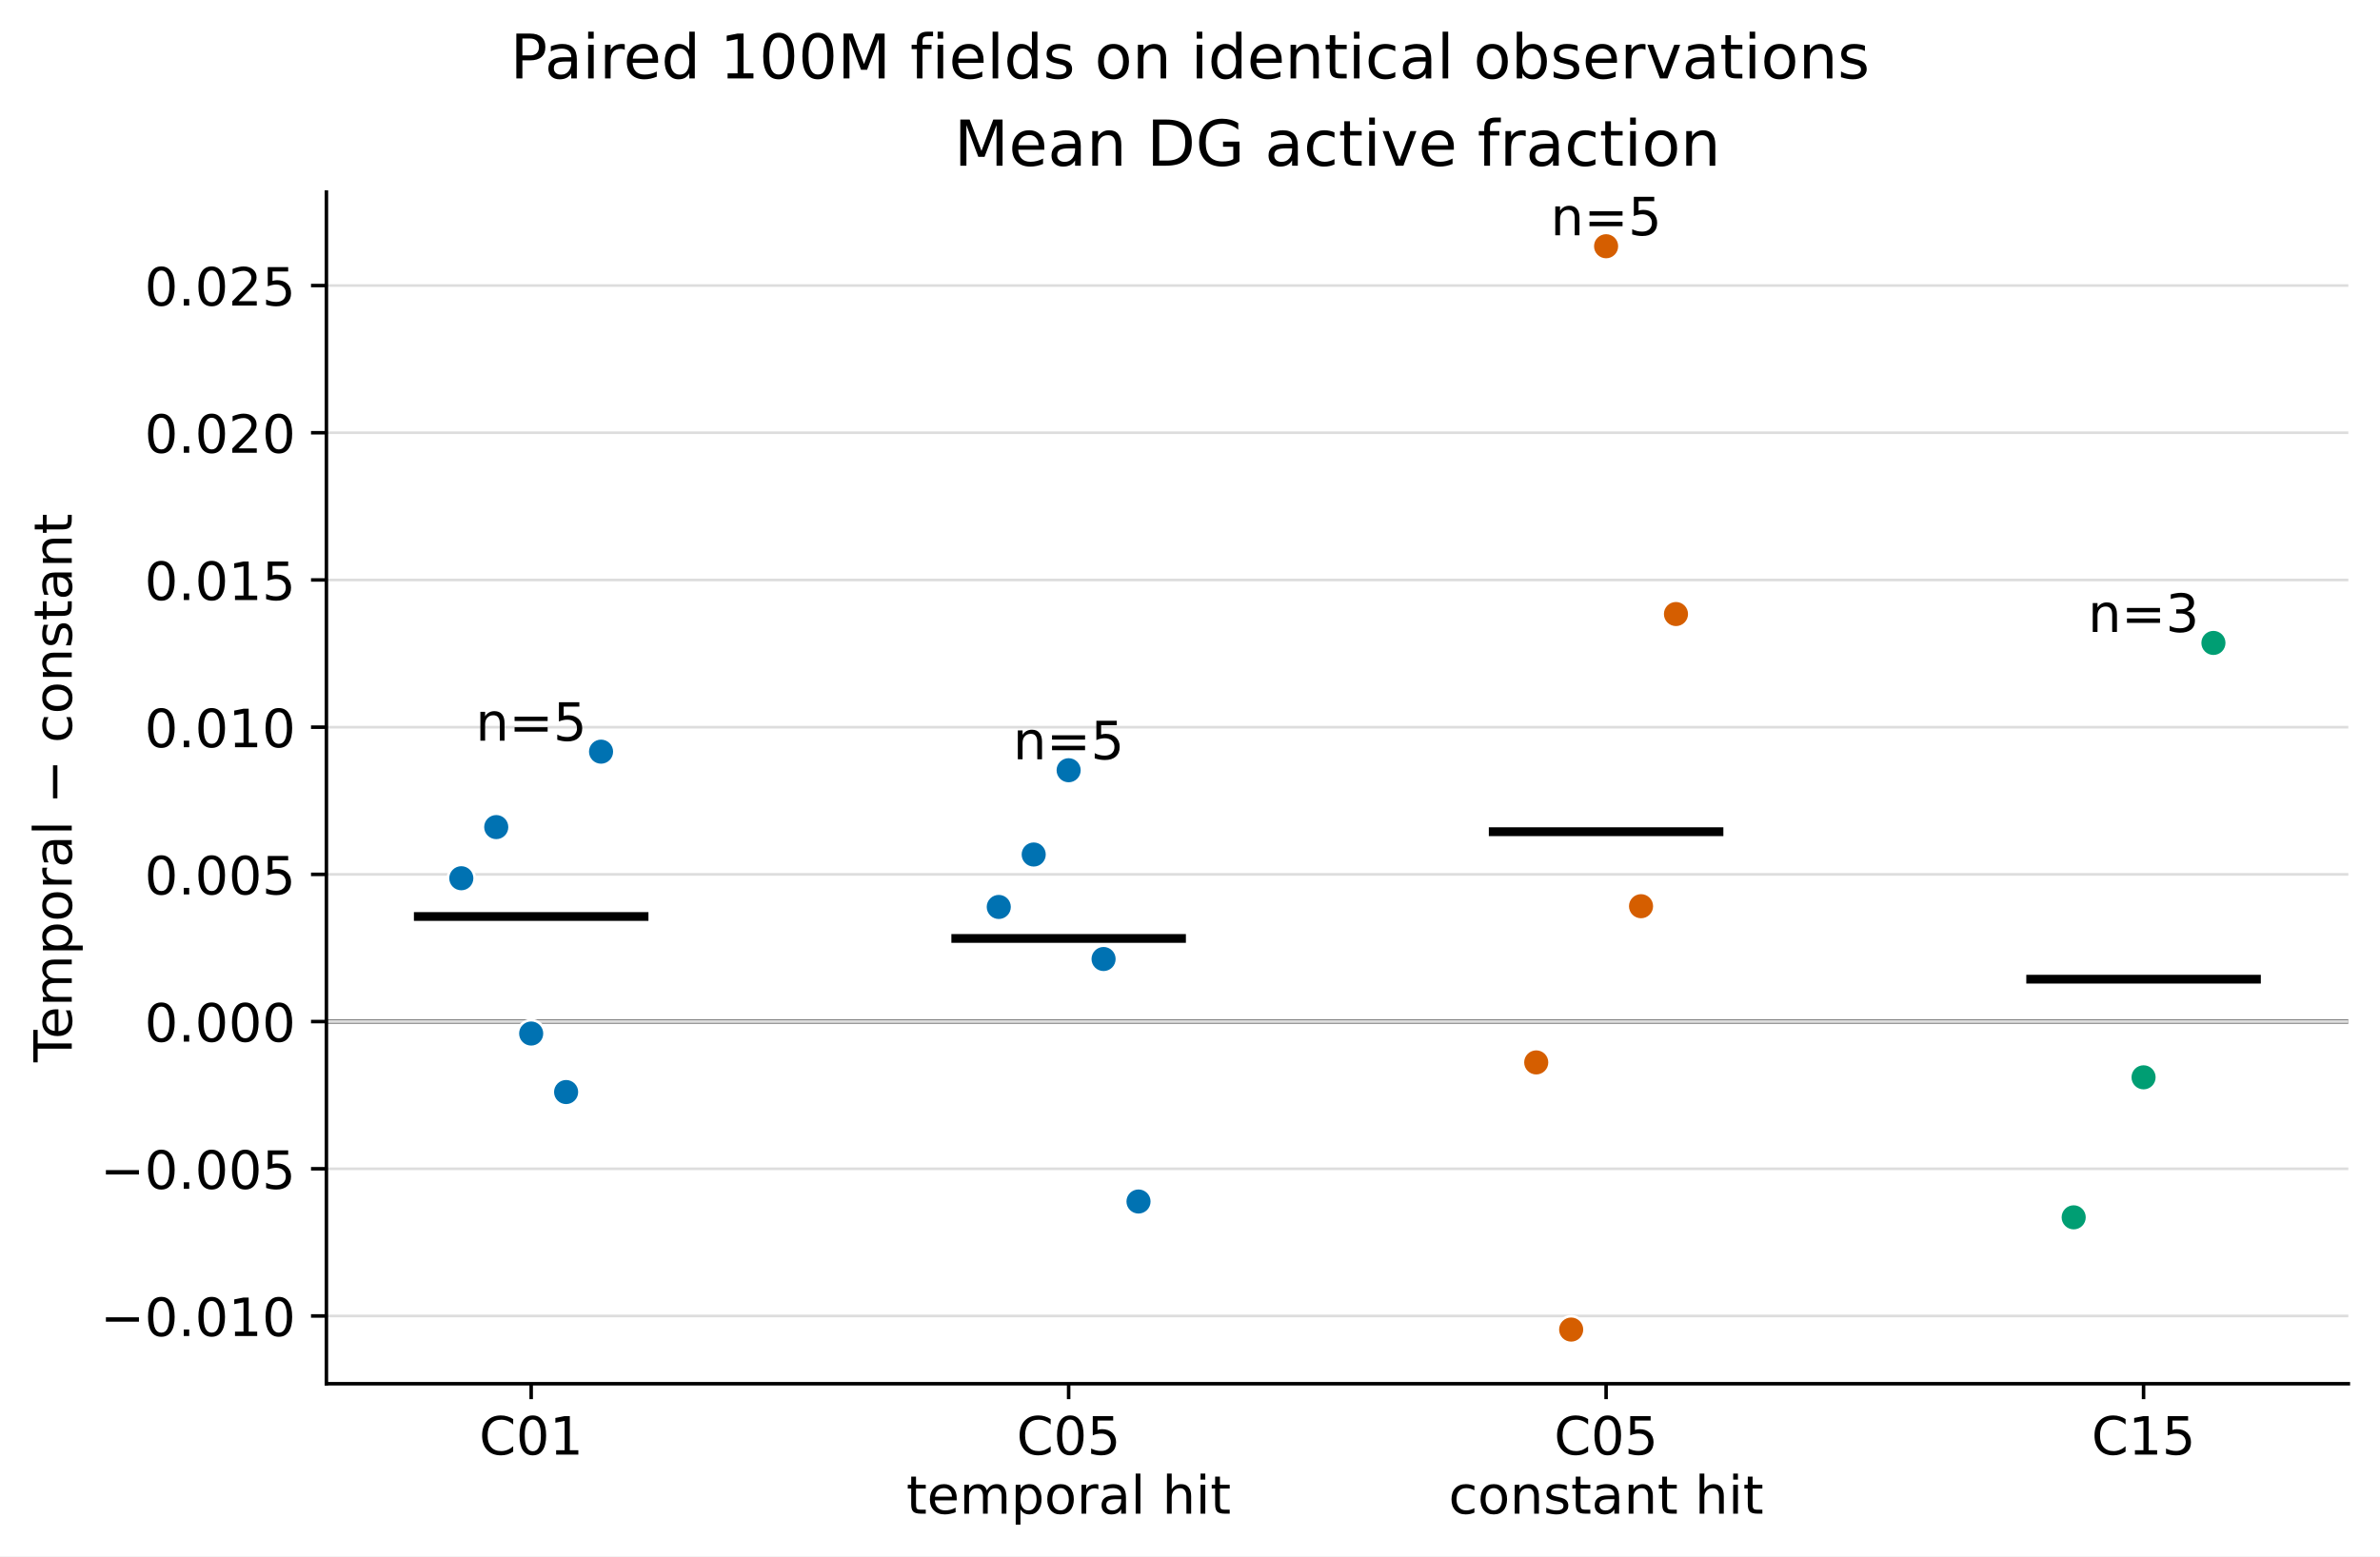
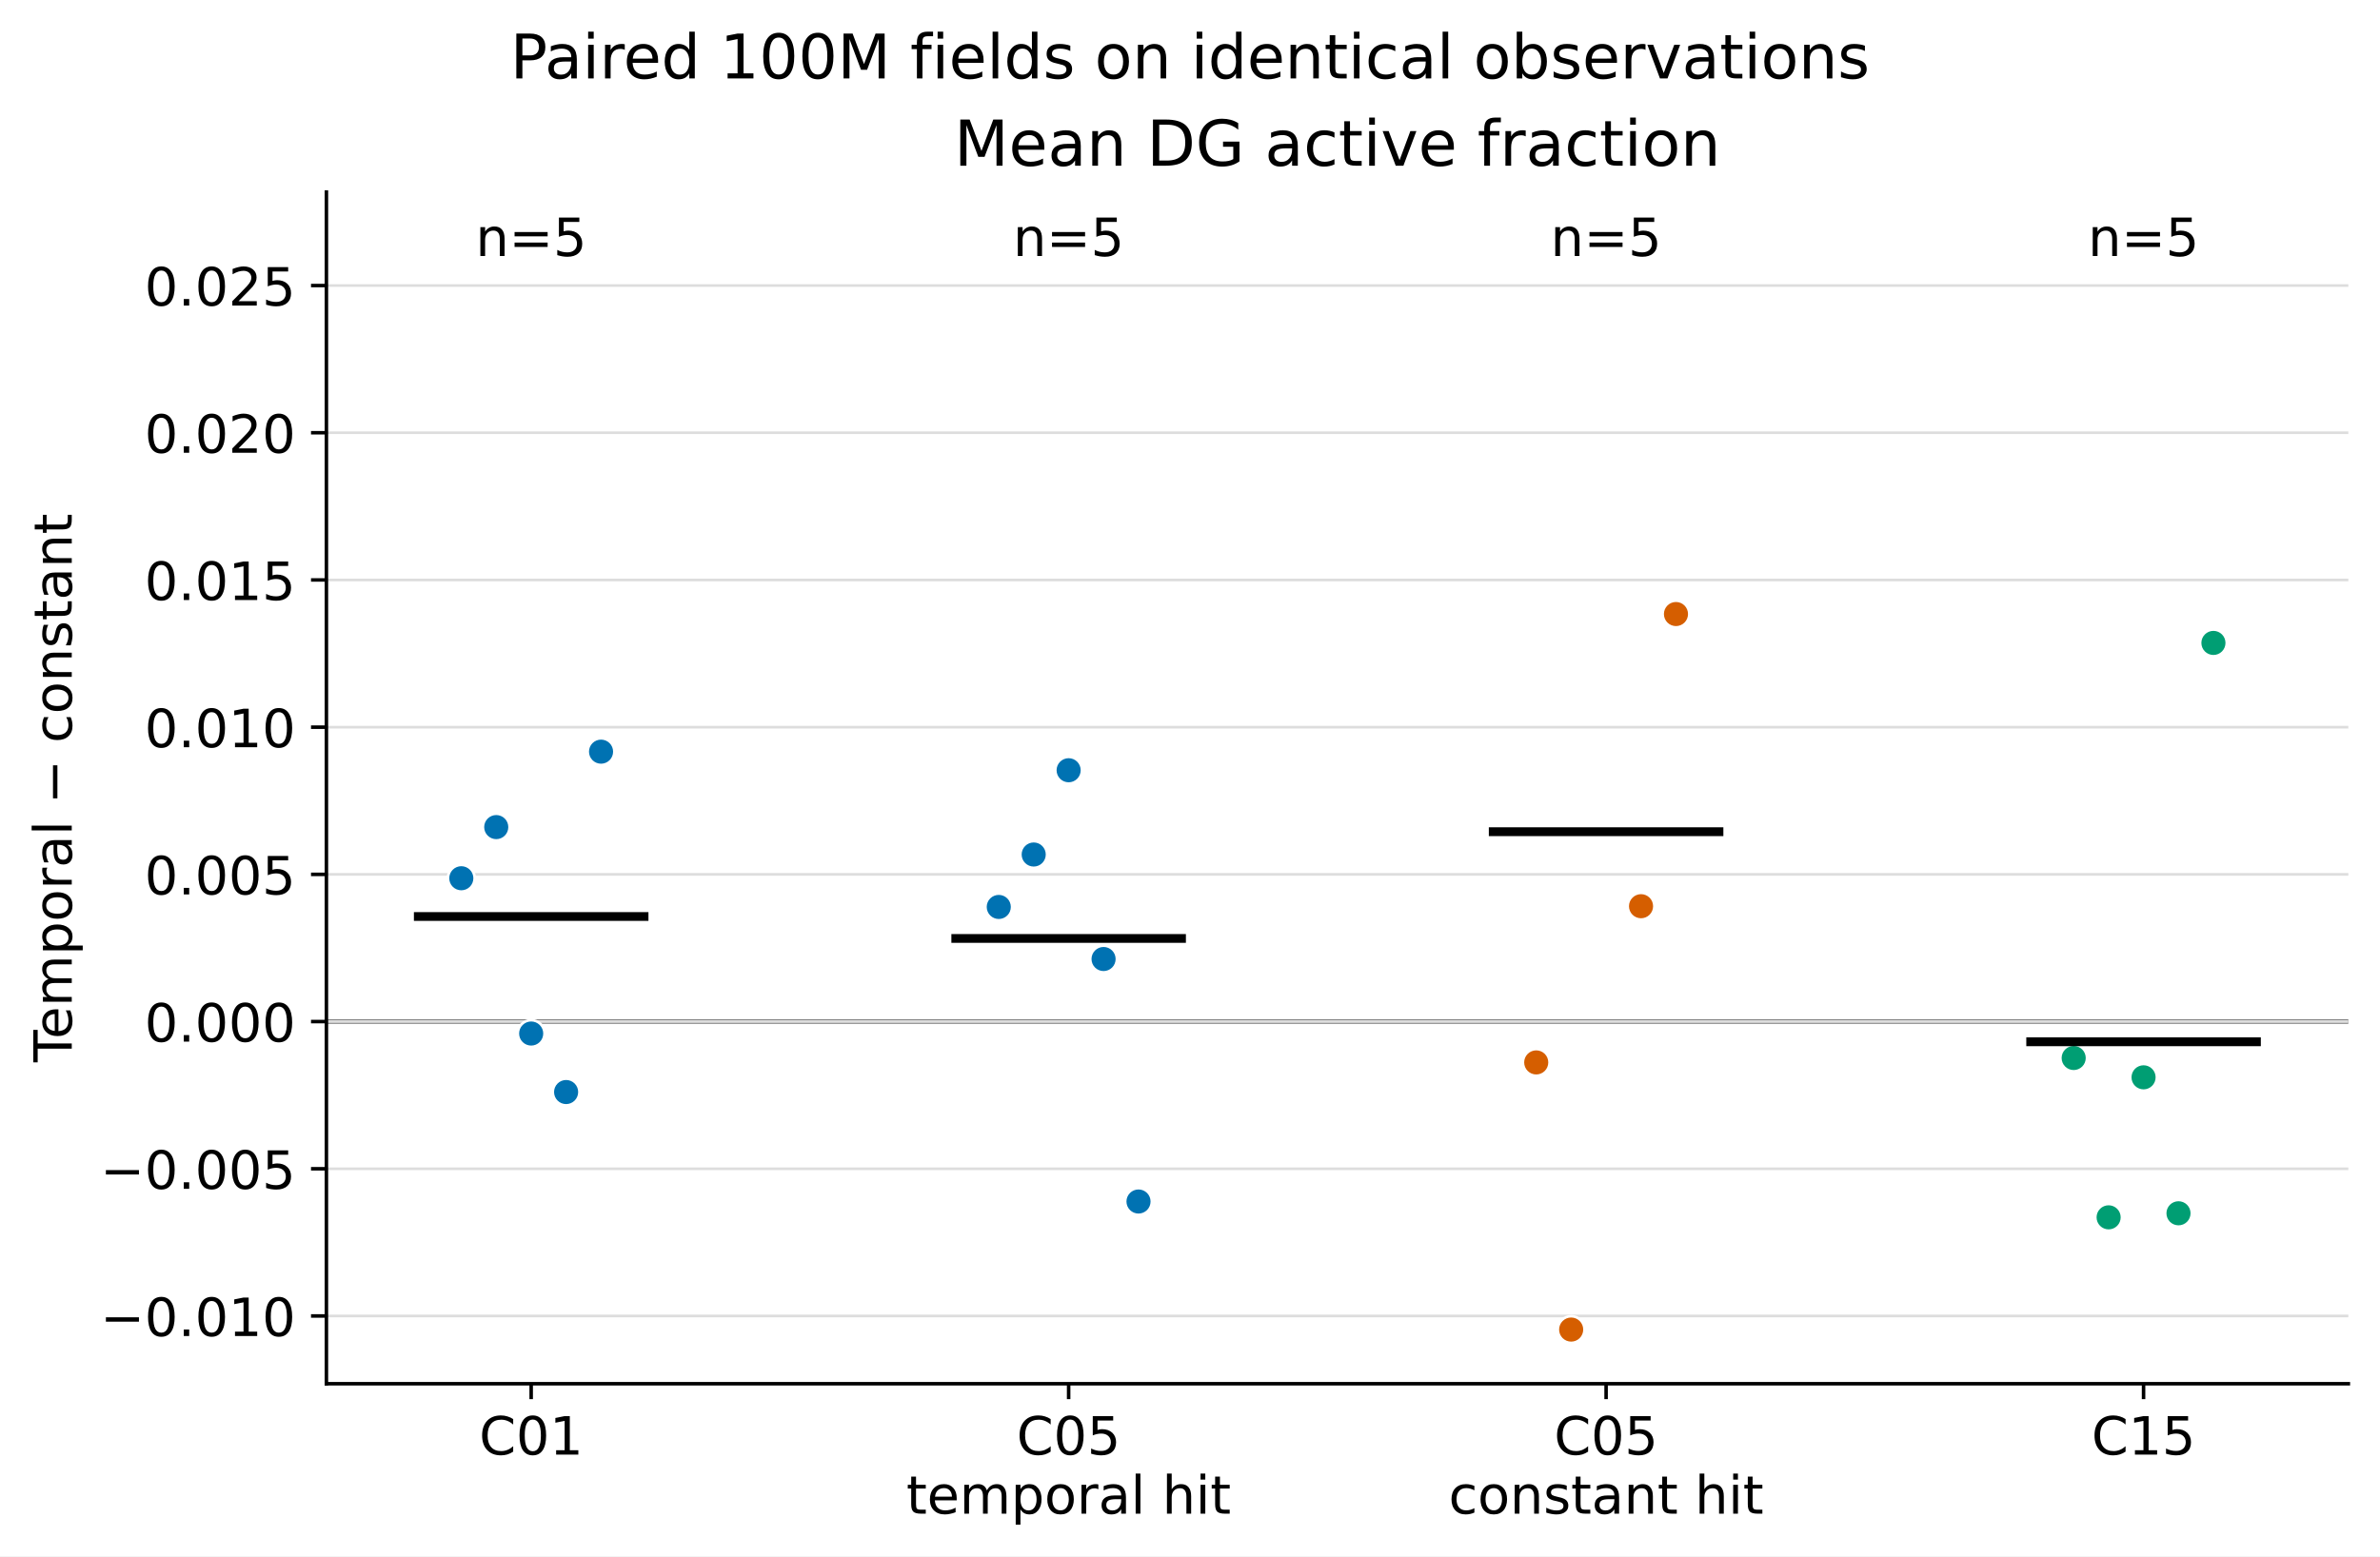
<svg xmlns="http://www.w3.org/2000/svg" xmlns:xlink="http://www.w3.org/1999/xlink" width="541.2pt" height="354pt" viewBox="0 0 541.2 354" version="1.1">
  <defs>
    <style type="text/css">*{stroke-linejoin: round; stroke-linecap: butt}</style>
  </defs>
  <g id="figure_1">
    <g id="patch_1">
      <path d="M 0 354 L 541.2 354 L 541.2 0 L 0 0 z " style="fill: #ffffff" />
    </g>
    <g id="axes_1">
      <g id="patch_2">
        <path d="M 74.223 314.748 L 534 314.748 L 534 43.692 L 74.223 43.692 z " style="fill: #ffffff" />
      </g>
      <g id="line2d_1">
        <path d="M 74.223 232.37 L 534 232.37 " clip-path="url(#pb184d800bf)" style="fill: none; stroke: #777777; stroke-linecap: square" />
      </g>
      <g id="matplotlib.axis_1">
        <g id="xtick_1">
          <g id="line2d_2">
            <defs>
              <path id="mef62edf60f" d="M 0 0 L 0 3.5 " style="stroke: #000000; stroke-width: 0.8" />
            </defs>
            <g>
              <use xlink:href="#mef62edf60f" x="120.787" y="314.748" style="stroke: #000000; stroke-width: 0.8" />
            </g>
          </g>
          <g id="text_1">
            <text style="font-size: 12px; font-family: 'DejaVu Sans'; text-anchor: middle" x="120.787" y="330.867" transform="rotate(-0 120.7874 330.8665)">C01</text>
          </g>
        </g>
        <g id="xtick_2">
          <g id="line2d_3">
            <g>
              <use xlink:href="#mef62edf60f" x="243.003" y="314.748" style="stroke: #000000; stroke-width: 0.8" />
            </g>
          </g>
          <g id="text_2">
            <text style="font-size: 12px; font-family: 'DejaVu Sans'" transform="translate(231.1787 330.8665)">C05</text>
            <text style="font-size: 12px; font-family: 'DejaVu Sans'" transform="translate(206.0958 344.3039)">temporal hit</text>
          </g>
        </g>
        <g id="xtick_3">
          <g id="line2d_4">
            <g>
              <use xlink:href="#mef62edf60f" x="365.219" y="314.748" style="stroke: #000000; stroke-width: 0.8" />
            </g>
          </g>
          <g id="text_3">
            <text style="font-size: 12px; font-family: 'DejaVu Sans'" transform="translate(353.3946 330.8665)">C05</text>
            <text style="font-size: 12px; font-family: 'DejaVu Sans'" transform="translate(329.4087 344.3039)">constant hit</text>
          </g>
        </g>
        <g id="xtick_4">
          <g id="line2d_5">
            <g>
              <use xlink:href="#mef62edf60f" x="487.435" y="314.748" style="stroke: #000000; stroke-width: 0.8" />
            </g>
          </g>
          <g id="text_4">
            <text style="font-size: 12px; font-family: 'DejaVu Sans'; text-anchor: middle" x="487.435" y="330.867" transform="rotate(-0 487.4352 330.8665)">C15</text>
          </g>
        </g>
      </g>
      <g id="matplotlib.axis_2">
        <g id="ytick_1">
          <g id="line2d_6">
            <path d="M 74.223 299.337 L 534 299.337 " clip-path="url(#pb184d800bf)" style="fill: none; stroke: #dddddd; stroke-width: 0.6; stroke-linecap: square" />
          </g>
          <g id="line2d_7">
            <defs>
              <path id="md314a975cc" d="M 0 0 L -3.5 0 " style="stroke: #000000; stroke-width: 0.8" />
            </defs>
            <g>
              <use xlink:href="#md314a975cc" x="74.223" y="299.337" style="stroke: #000000; stroke-width: 0.8" />
            </g>
          </g>
          <g id="text_5">
            <text style="font-size: 12px; font-family: 'DejaVu Sans'; text-anchor: end" x="67.223" y="303.896" transform="rotate(-0 67.22312 303.8965)">−0.010</text>
          </g>
        </g>
        <g id="ytick_2">
          <g id="line2d_8">
            <path d="M 74.223 265.854 L 534 265.854 " clip-path="url(#pb184d800bf)" style="fill: none; stroke: #dddddd; stroke-width: 0.6; stroke-linecap: square" />
          </g>
          <g id="line2d_9">
            <g>
              <use xlink:href="#md314a975cc" x="74.223" y="265.854" style="stroke: #000000; stroke-width: 0.8" />
            </g>
          </g>
          <g id="text_6">
            <text style="font-size: 12px; font-family: 'DejaVu Sans'; text-anchor: end" x="67.223" y="270.413" transform="rotate(-0 67.22312 270.4128)">−0.005</text>
          </g>
        </g>
        <g id="ytick_3">
          <g id="line2d_10">
            <path d="M 74.223 232.37 L 534 232.37 " clip-path="url(#pb184d800bf)" style="fill: none; stroke: #dddddd; stroke-width: 0.6; stroke-linecap: square" />
          </g>
          <g id="line2d_11">
            <g>
              <use xlink:href="#md314a975cc" x="74.223" y="232.37" style="stroke: #000000; stroke-width: 0.8" />
            </g>
          </g>
          <g id="text_7">
            <text style="font-size: 12px; font-family: 'DejaVu Sans'; text-anchor: end" x="67.223" y="236.929" transform="rotate(-0 67.22312 236.9291)">0.000</text>
          </g>
        </g>
        <g id="ytick_4">
          <g id="line2d_12">
            <path d="M 74.223 198.886 L 534 198.886 " clip-path="url(#pb184d800bf)" style="fill: none; stroke: #dddddd; stroke-width: 0.6; stroke-linecap: square" />
          </g>
          <g id="line2d_13">
            <g>
              <use xlink:href="#md314a975cc" x="74.223" y="198.886" style="stroke: #000000; stroke-width: 0.8" />
            </g>
          </g>
          <g id="text_8">
            <text style="font-size: 12px; font-family: 'DejaVu Sans'; text-anchor: end" x="67.223" y="203.445" transform="rotate(-0 67.22312 203.4454)">0.005</text>
          </g>
        </g>
        <g id="ytick_5">
          <g id="line2d_14">
            <path d="M 74.223 165.403 L 534 165.403 " clip-path="url(#pb184d800bf)" style="fill: none; stroke: #dddddd; stroke-width: 0.6; stroke-linecap: square" />
          </g>
          <g id="line2d_15">
            <g>
              <use xlink:href="#md314a975cc" x="74.223" y="165.403" style="stroke: #000000; stroke-width: 0.8" />
            </g>
          </g>
          <g id="text_9">
            <text style="font-size: 12px; font-family: 'DejaVu Sans'; text-anchor: end" x="67.223" y="169.962" transform="rotate(-0 67.22312 169.9617)">0.010</text>
          </g>
        </g>
        <g id="ytick_6">
          <g id="line2d_16">
            <path d="M 74.223 131.919 L 534 131.919 " clip-path="url(#pb184d800bf)" style="fill: none; stroke: #dddddd; stroke-width: 0.6; stroke-linecap: square" />
          </g>
          <g id="line2d_17">
            <g>
              <use xlink:href="#md314a975cc" x="74.223" y="131.919" style="stroke: #000000; stroke-width: 0.8" />
            </g>
          </g>
          <g id="text_10">
            <text style="font-size: 12px; font-family: 'DejaVu Sans'; text-anchor: end" x="67.223" y="136.478" transform="rotate(-0 67.22312 136.478)">0.015</text>
          </g>
        </g>
        <g id="ytick_7">
          <g id="line2d_18">
            <path d="M 74.223 98.435 L 534 98.435 " clip-path="url(#pb184d800bf)" style="fill: none; stroke: #dddddd; stroke-width: 0.6; stroke-linecap: square" />
          </g>
          <g id="line2d_19">
            <g>
              <use xlink:href="#md314a975cc" x="74.223" y="98.435" style="stroke: #000000; stroke-width: 0.8" />
            </g>
          </g>
          <g id="text_11">
            <text style="font-size: 12px; font-family: 'DejaVu Sans'; text-anchor: end" x="67.223" y="102.994" transform="rotate(-0 67.22312 102.9944)">0.020</text>
          </g>
        </g>
        <g id="ytick_8">
          <g id="line2d_20">
            <path d="M 74.223 64.952 L 534 64.952 " clip-path="url(#pb184d800bf)" style="fill: none; stroke: #dddddd; stroke-width: 0.6; stroke-linecap: square" />
          </g>
          <g id="line2d_21">
            <g>
              <use xlink:href="#md314a975cc" x="74.223" y="64.952" style="stroke: #000000; stroke-width: 0.8" />
            </g>
          </g>
          <g id="text_12">
            <text style="font-size: 12px; font-family: 'DejaVu Sans'; text-anchor: end" x="67.223" y="69.511" transform="rotate(-0 67.22312 69.51068)">0.025</text>
          </g>
        </g>
        <g id="text_13">
          <text style="font-size: 12px; font-family: 'DejaVu Sans'; text-anchor: middle" x="16.318" y="179.22" transform="rotate(-90 16.31812 179.22)">Temporal − constant</text>
        </g>
      </g>
      <g id="PathCollection_1">
        <defs>
          <path id="m5cb1fc6b8b" d="M 0 3.041 C 0.807 3.041 1.58 2.721 2.151 2.151 C 2.721 1.58 3.041 0.807 3.041 0 C 3.041 -0.807 2.721 -1.58 2.151 -2.151 C 1.58 -2.721 0.807 -3.041 0 -3.041 C -0.807 -3.041 -1.58 -2.721 -2.151 -2.151 C -2.721 -1.58 -3.041 -0.807 -3.041 0 C -3.041 0.807 -2.721 1.58 -2.151 2.151 C -1.58 2.721 -0.807 3.041 0 3.041 z " style="stroke: #ffffff; stroke-width: 0.6" />
        </defs>
        <g clip-path="url(#pb184d800bf)">
          <use xlink:href="#m5cb1fc6b8b" x="104.899" y="199.769" style="fill: #0072b2; stroke: #ffffff; stroke-width: 0.6" />
          <use xlink:href="#m5cb1fc6b8b" x="112.843" y="188.134" style="fill: #0072b2; stroke: #ffffff; stroke-width: 0.6" />
          <use xlink:href="#m5cb1fc6b8b" x="120.787" y="235.09" style="fill: #0072b2; stroke: #ffffff; stroke-width: 0.6" />
          <use xlink:href="#m5cb1fc6b8b" x="128.731" y="248.399" style="fill: #0072b2; stroke: #ffffff; stroke-width: 0.6" />
          <use xlink:href="#m5cb1fc6b8b" x="136.675" y="170.975" style="fill: #0072b2; stroke: #ffffff; stroke-width: 0.6" />
        </g>
      </g>
      <g id="PathCollection_2">
        <g clip-path="url(#pb184d800bf)">
          <use xlink:href="#m5cb1fc6b8b" x="227.115" y="206.297" style="fill: #0072b2; stroke: #ffffff; stroke-width: 0.6" />
          <use xlink:href="#m5cb1fc6b8b" x="235.059" y="194.37" style="fill: #0072b2; stroke: #ffffff; stroke-width: 0.6" />
          <use xlink:href="#m5cb1fc6b8b" x="243.003" y="175.202" style="fill: #0072b2; stroke: #ffffff; stroke-width: 0.6" />
          <use xlink:href="#m5cb1fc6b8b" x="250.947" y="218.141" style="fill: #0072b2; stroke: #ffffff; stroke-width: 0.6" />
          <use xlink:href="#m5cb1fc6b8b" x="258.891" y="273.3" style="fill: #0072b2; stroke: #ffffff; stroke-width: 0.6" />
        </g>
      </g>
      <g id="PathCollection_3">
        <defs>
          <path id="m7949819f37" d="M 0 3.041 C 0.807 3.041 1.58 2.721 2.151 2.151 C 2.721 1.58 3.041 0.807 3.041 0 C 3.041 -0.807 2.721 -1.58 2.151 -2.151 C 1.58 -2.721 0.807 -3.041 0 -3.041 C -0.807 -3.041 -1.58 -2.721 -2.151 -2.151 C -2.721 -1.58 -3.041 -0.807 -3.041 0 C -3.041 0.807 -2.721 1.58 -2.151 2.151 C -1.58 2.721 -0.807 3.041 0 3.041 z " style="stroke: #ffffff; stroke-width: 0.6" />
        </defs>
        <g clip-path="url(#pb184d800bf)">
          <use xlink:href="#m7949819f37" x="349.331" y="241.661" style="fill: #d55e00; stroke: #ffffff; stroke-width: 0.6" />
          <use xlink:href="#m7949819f37" x="357.275" y="302.428" style="fill: #d55e00; stroke: #ffffff; stroke-width: 0.6" />
          <use xlink:href="#m7949819f37" x="365.219" y="56.012" style="fill: #d55e00; stroke: #ffffff; stroke-width: 0.6" />
          <use xlink:href="#m7949819f37" x="373.163" y="206.13" style="fill: #d55e00; stroke: #ffffff; stroke-width: 0.6" />
          <use xlink:href="#m7949819f37" x="381.107" y="139.671" style="fill: #d55e00; stroke: #ffffff; stroke-width: 0.6" />
        </g>
      </g>
      <g id="PathCollection_4">
        <defs>
          <path id="mdf8f193ad5" d="M 0 3.041 C 0.807 3.041 1.58 2.721 2.151 2.151 C 2.721 1.58 3.041 0.807 3.041 0 C 3.041 -0.807 2.721 -1.58 2.151 -2.151 C 1.58 -2.721 0.807 -3.041 0 -3.041 C -0.807 -3.041 -1.58 -2.721 -2.151 -2.151 C -2.721 -1.58 -3.041 -0.807 -3.041 0 C -3.041 0.807 -2.721 1.58 -2.151 2.151 C -1.58 2.721 -0.807 3.041 0 3.041 z " style="stroke: #ffffff; stroke-width: 0.6" />
        </defs>
        <g clip-path="url(#pb184d800bf)">
-           <use xlink:href="#mdf8f193ad5" x="471.547" y="276.899" style="fill: #009e73; stroke: #ffffff; stroke-width: 0.6" />
+           <use xlink:href="#mdf8f193ad5" x="471.547" y="240.656" style="fill: #009e73; stroke: #ffffff; stroke-width: 0.6" />
+           <use xlink:href="#mdf8f193ad5" x="479.491" y="276.899" style="fill: #009e73; stroke: #ffffff; stroke-width: 0.6" />
          <use xlink:href="#mdf8f193ad5" x="487.435" y="245.051" style="fill: #009e73; stroke: #ffffff; stroke-width: 0.6" />
+           <use xlink:href="#mdf8f193ad5" x="495.379" y="275.978" style="fill: #009e73; stroke: #ffffff; stroke-width: 0.6" />
          <use xlink:href="#mdf8f193ad5" x="503.323" y="146.242" style="fill: #009e73; stroke: #ffffff; stroke-width: 0.6" />
        </g>
      </g>
      <g id="patch_3">
        <path d="M 74.223 314.748 L 74.223 43.692 " style="fill: none; stroke: #000000; stroke-width: 0.8; stroke-linejoin: miter; stroke-linecap: square" />
      </g>
      <g id="patch_4">
        <path d="M 74.223 314.748 L 534 314.748 " style="fill: none; stroke: #000000; stroke-width: 0.8; stroke-linejoin: miter; stroke-linecap: square" />
      </g>
      <g id="line2d_22">
        <path d="M 95.122 208.473 L 146.453 208.473 " clip-path="url(#pb184d800bf)" style="fill: none; stroke: #000000; stroke-width: 2; stroke-linecap: square" />
      </g>
      <g id="text_14">
-         <text style="font-size: 12px; font-family: 'DejaVu Sans'; text-anchor: middle" x="120.787" y="168.48" transform="rotate(-0 120.7874 168.4798)">n=5</text>
+         <g id="patch_5">
+           <path d="M 106.7 62.166 L 134.875 62.166 L 134.875 47.673 L 106.7 47.673 z " style="fill: #ffffff" />
+         </g>
+         <text style="font-size: 12px; font-family: 'DejaVu Sans'; text-anchor: middle" x="120.787" y="58.231" transform="rotate(-0 120.7874 58.23087)">n=5</text>
      </g>
      <g id="line2d_23">
        <path d="M 217.338 213.462 L 268.669 213.462 " clip-path="url(#pb184d800bf)" style="fill: none; stroke: #000000; stroke-width: 2; stroke-linecap: square" />
      </g>
      <g id="text_15">
-         <text style="font-size: 12px; font-family: 'DejaVu Sans'; text-anchor: middle" x="243.003" y="172.707" transform="rotate(-0 243.0033 172.7067)">n=5</text>
+         <g id="patch_6">
+           <path d="M 228.916 62.166 L 257.091 62.166 L 257.091 47.673 L 228.916 47.673 z " style="fill: #ffffff" />
+         </g>
+         <text style="font-size: 12px; font-family: 'DejaVu Sans'; text-anchor: middle" x="243.003" y="58.231" transform="rotate(-0 243.0033 58.23087)">n=5</text>
      </g>
      <g id="line2d_24">
        <path d="M 339.554 189.18 L 390.885 189.18 " clip-path="url(#pb184d800bf)" style="fill: none; stroke: #000000; stroke-width: 2; stroke-linecap: square" />
      </g>
      <g id="text_16">
-         <text style="font-size: 12px; font-family: 'DejaVu Sans'; text-anchor: middle" x="365.219" y="53.517" transform="rotate(-0 365.2193 53.51674)">n=5</text>
+         <g id="patch_7">
+           <path d="M 351.131 62.166 L 379.307 62.166 L 379.307 47.673 L 351.131 47.673 z " style="fill: #ffffff" />
+         </g>
+         <text style="font-size: 12px; font-family: 'DejaVu Sans'; text-anchor: middle" x="365.219" y="58.231" transform="rotate(-0 365.2193 58.23087)">n=5</text>
      </g>
      <g id="line2d_25">
-         <path d="M 461.77 222.73 L 513.101 222.73 " clip-path="url(#pb184d800bf)" style="fill: none; stroke: #000000; stroke-width: 2; stroke-linecap: square" />
+         <path d="M 461.77 236.965 L 513.101 236.965 " clip-path="url(#pb184d800bf)" style="fill: none; stroke: #000000; stroke-width: 2; stroke-linecap: square" />
      </g>
      <g id="text_17">
-         <text style="font-size: 12px; font-family: 'DejaVu Sans'; text-anchor: middle" x="487.435" y="143.746" transform="rotate(-0 487.4352 143.7462)">n=3</text>
+         <g id="patch_8">
+           <path d="M 473.347 62.166 L 501.523 62.166 L 501.523 47.673 L 473.347 47.673 z " style="fill: #ffffff" />
+         </g>
+         <text style="font-size: 12px; font-family: 'DejaVu Sans'; text-anchor: middle" x="487.435" y="58.231" transform="rotate(-0 487.4352 58.23087)">n=5</text>
      </g>
      <g id="text_18">
        <text style="font-size: 14.4px; font-family: 'DejaVu Sans'; text-anchor: middle" x="304.111" y="37.692" transform="rotate(-0 304.1113 37.69161)">Mean DG active fraction</text>
      </g>
    </g>
    <g id="text_19">
      <text style="font-size: 14px; font-family: 'DejaVu Sans'; text-anchor: middle" x="270.6" y="17.838" transform="rotate(-0 270.5998 17.83781)">Paired 100M fields on identical observations</text>
    </g>
  </g>
  <defs>
    <clipPath id="pb184d800bf">
      <rect x="74.223" y="43.692" width="459.776" height="271.057" />
    </clipPath>
  </defs>
</svg>
